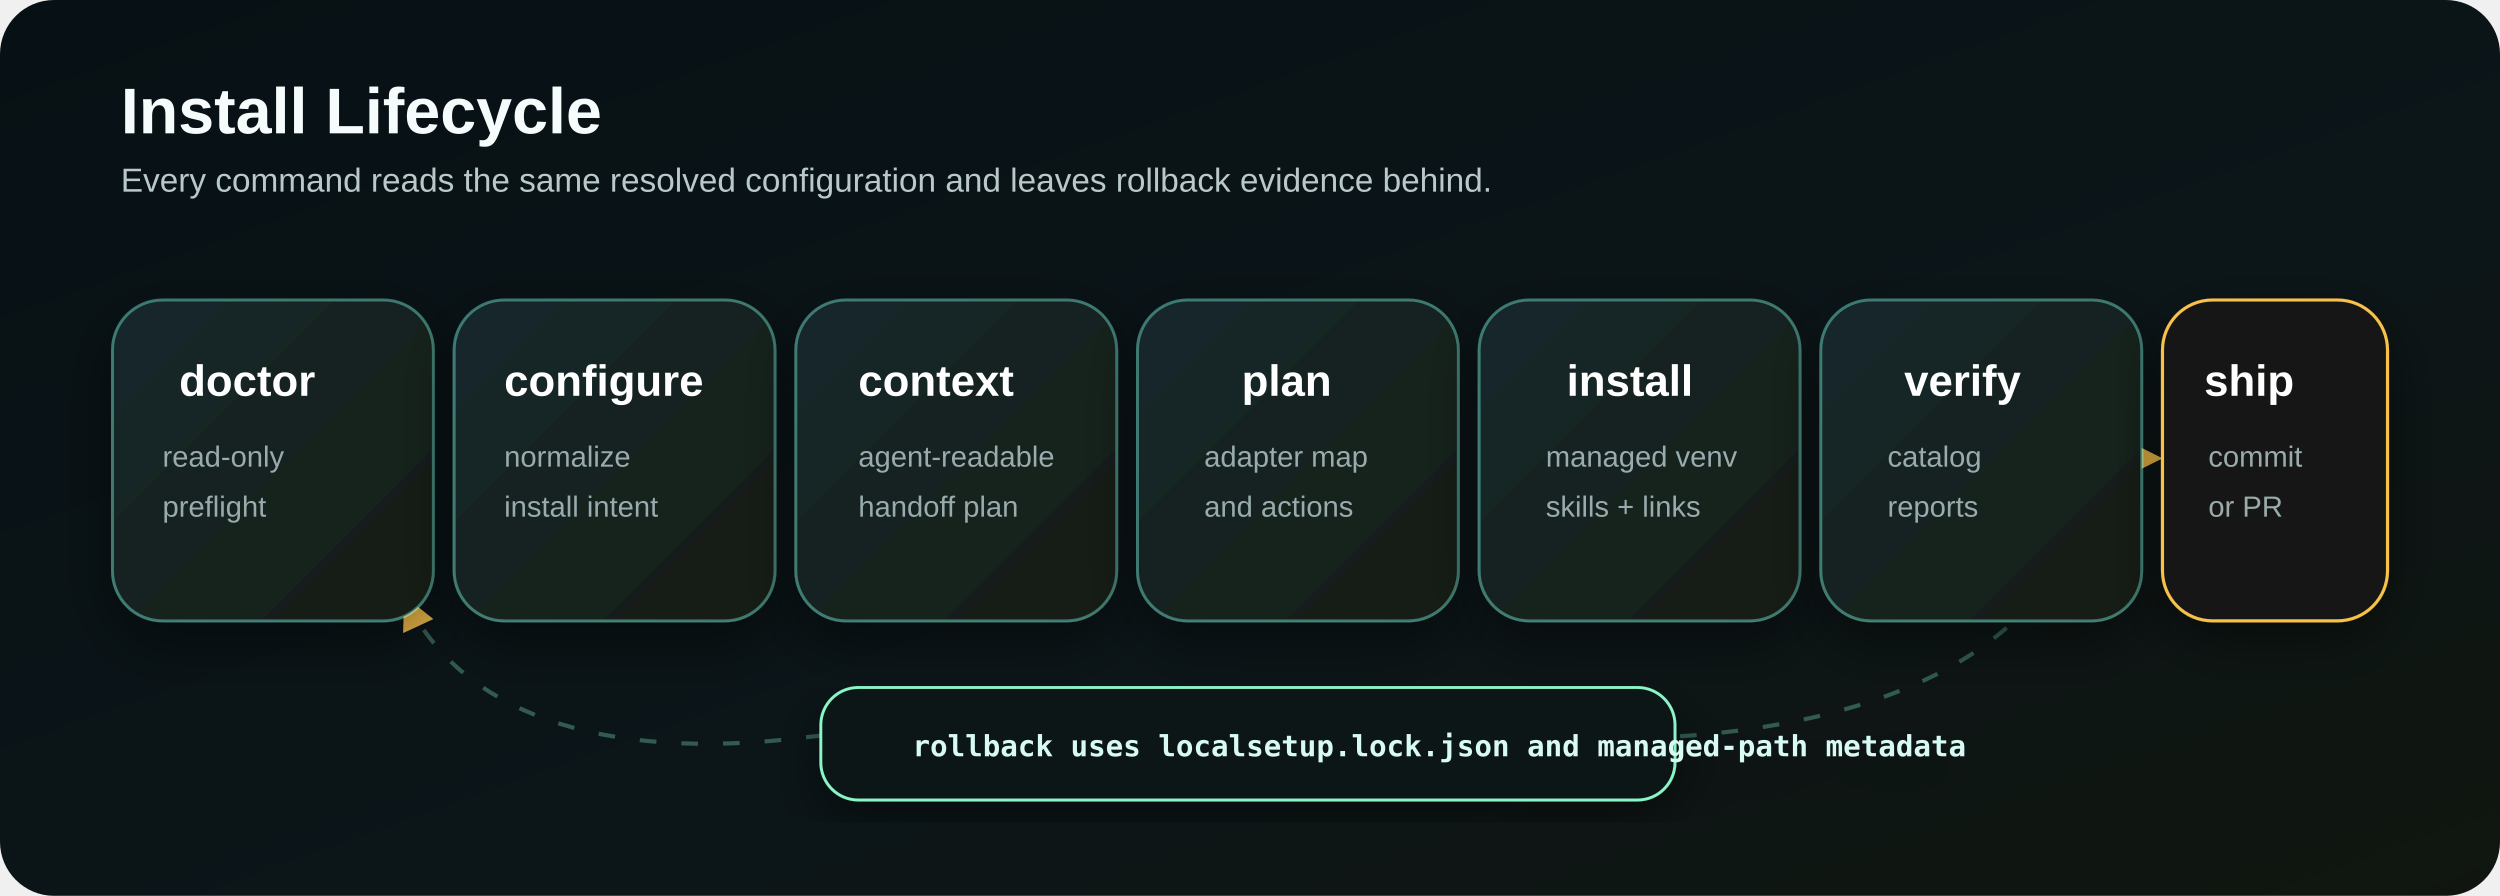
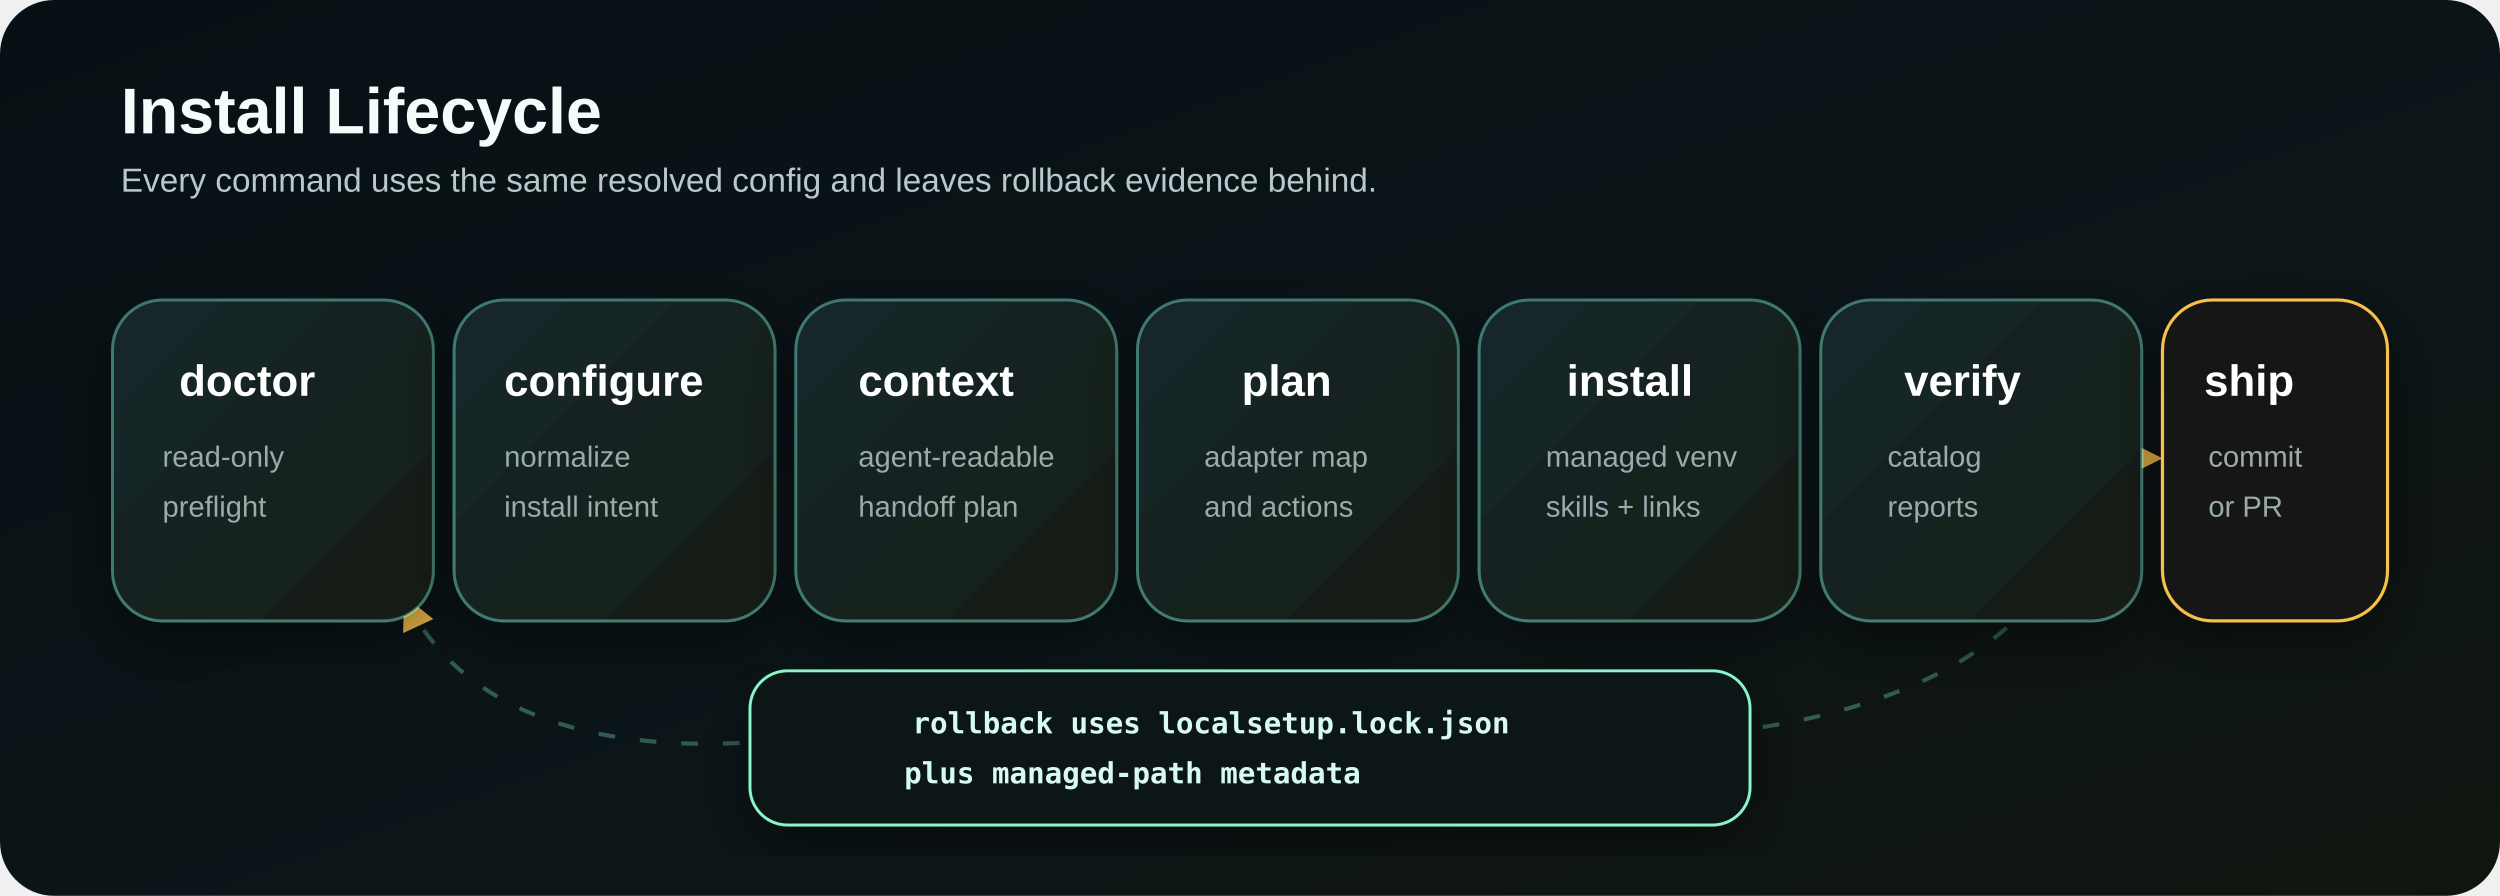
<svg xmlns="http://www.w3.org/2000/svg" viewBox="0 0 1200 430" role="img" aria-labelledby="title desc">
  <defs>
    <linearGradient id="bg" x1="0" y1="0" x2="1" y2="1">
      <stop offset="0" stop-color="#071014" />
      <stop offset="0.6" stop-color="#0c1518" />
      <stop offset="1" stop-color="#10160f" />
    </linearGradient>
    <linearGradient id="node" x1="0" y1="0" x2="1" y2="1">
      <stop offset="0" stop-color="#13292d" />
      <stop offset="1" stop-color="#171c13" />
    </linearGradient>
    <linearGradient id="stroke" x1="0" y1="0" x2="1" y2="0">
      <stop offset="0" stop-color="#22d3c5" />
      <stop offset="0.55" stop-color="#f8c14a" />
      <stop offset="1" stop-color="#8af5c9" />
    </linearGradient>
    <marker id="arrow" markerWidth="12" markerHeight="12" refX="10" refY="6" orient="auto">
      <path d="M2,2 L10,6 L2,10 Z" fill="#f8c14a" />
    </marker>
    <filter id="shadow" x="-20%" y="-20%" width="140%" height="140%">
      <feDropShadow dx="0" dy="10" stdDeviation="14" flood-color="#000000" flood-opacity="0.42" />
    </filter>
    <style>
      .title { font: 800 31px Arial, sans-serif; fill: #f6fbfb; }
      .small { font: 500 16px Arial, sans-serif; fill: #b9c9cb; }
      .label { font: 800 21px Arial, sans-serif; fill: #ffffff; }
      .tiny { font: 500 14px Arial, sans-serif; fill: #99abad; }
      .mono { font: 600 14px ui-monospace, SFMono-Regular, Consolas, monospace; fill: #d7fbf4; }
      .node { fill: url(#node); stroke: rgba(125, 242, 221, 0.42); stroke-width: 1.4; }
      .line { fill: none; stroke: url(#stroke); stroke-width: 3; stroke-linecap: round; }
    </style>
  </defs>
  <rect width="1200" height="430" rx="26" fill="url(#bg)" />
  <text x="58" y="64" class="title">Install Lifecycle</text>
-   <text x="58" y="92" class="small">Every command reads the same resolved configuration and leaves rollback evidence behind.</text>
+   <text x="58" y="92" class="small">Every command uses the same resolved config and leaves rollback evidence behind.</text>
  <path d="M156 220 H1038" class="line" marker-end="url(#arrow)" />
  <path d="M996 252 C974 324 874 360 742 354 C600 348 504 340 386 354 C288 366 220 342 194 286" fill="none" stroke="#335f53" stroke-width="2" stroke-dasharray="8 12" opacity="0.95" marker-end="url(#arrow)" />
  <g filter="url(#shadow)">
    <rect x="54" y="144" width="154" height="154" rx="24" class="node" />
    <text x="86" y="190" class="label">doctor</text>
    <text x="78" y="224" class="tiny">read-only</text>
    <text x="78" y="248" class="tiny">preflight</text>
  </g>
  <g filter="url(#shadow)">
    <rect x="218" y="144" width="154" height="154" rx="24" class="node" />
    <text x="242" y="190" class="label">configure</text>
    <text x="242" y="224" class="tiny">normalize</text>
    <text x="242" y="248" class="tiny">install intent</text>
  </g>
  <g filter="url(#shadow)">
    <rect x="382" y="144" width="154" height="154" rx="24" class="node" />
    <text x="412" y="190" class="label">context</text>
    <text x="412" y="224" class="tiny">agent-readable</text>
    <text x="412" y="248" class="tiny">handoff plan</text>
  </g>
  <g filter="url(#shadow)">
    <rect x="546" y="144" width="154" height="154" rx="24" class="node" />
    <text x="596" y="190" class="label">plan</text>
    <text x="578" y="224" class="tiny">adapter map</text>
    <text x="578" y="248" class="tiny">and actions</text>
  </g>
  <g filter="url(#shadow)">
    <rect x="710" y="144" width="154" height="154" rx="24" class="node" />
    <text x="752" y="190" class="label">install</text>
    <text x="742" y="224" class="tiny">managed venv</text>
    <text x="742" y="248" class="tiny">skills + links</text>
  </g>
  <g filter="url(#shadow)">
    <rect x="874" y="144" width="154" height="154" rx="24" class="node" />
    <text x="914" y="190" class="label">verify</text>
    <text x="906" y="224" class="tiny">catalog</text>
    <text x="906" y="248" class="tiny">reports</text>
  </g>
  <g filter="url(#shadow)">
    <rect x="1038" y="144" width="108" height="154" rx="24" fill="#181913" stroke="#f8c14a" stroke-width="1.5" />
    <text x="1058" y="190" class="label">ship</text>
    <text x="1060" y="224" class="tiny">commit</text>
    <text x="1060" y="248" class="tiny">or PR</text>
  </g>
  <g filter="url(#shadow)">
-     <rect x="394" y="330" width="410" height="54" rx="18" fill="#101914" stroke="#8af5c9" stroke-width="1.4" />
-     <text x="438" y="363" class="mono">rollback uses localsetup.lock.json and managed-path metadata</text>
+     <rect x="360" y="322" width="480" height="74" rx="18" fill="#101914" stroke="#8af5c9" stroke-width="1.4" />
+     <text x="438" y="352" class="mono">rollback uses localsetup.lock.json</text>
+     <text x="434" y="376" class="mono">plus managed-path metadata</text>
  </g>
</svg>
